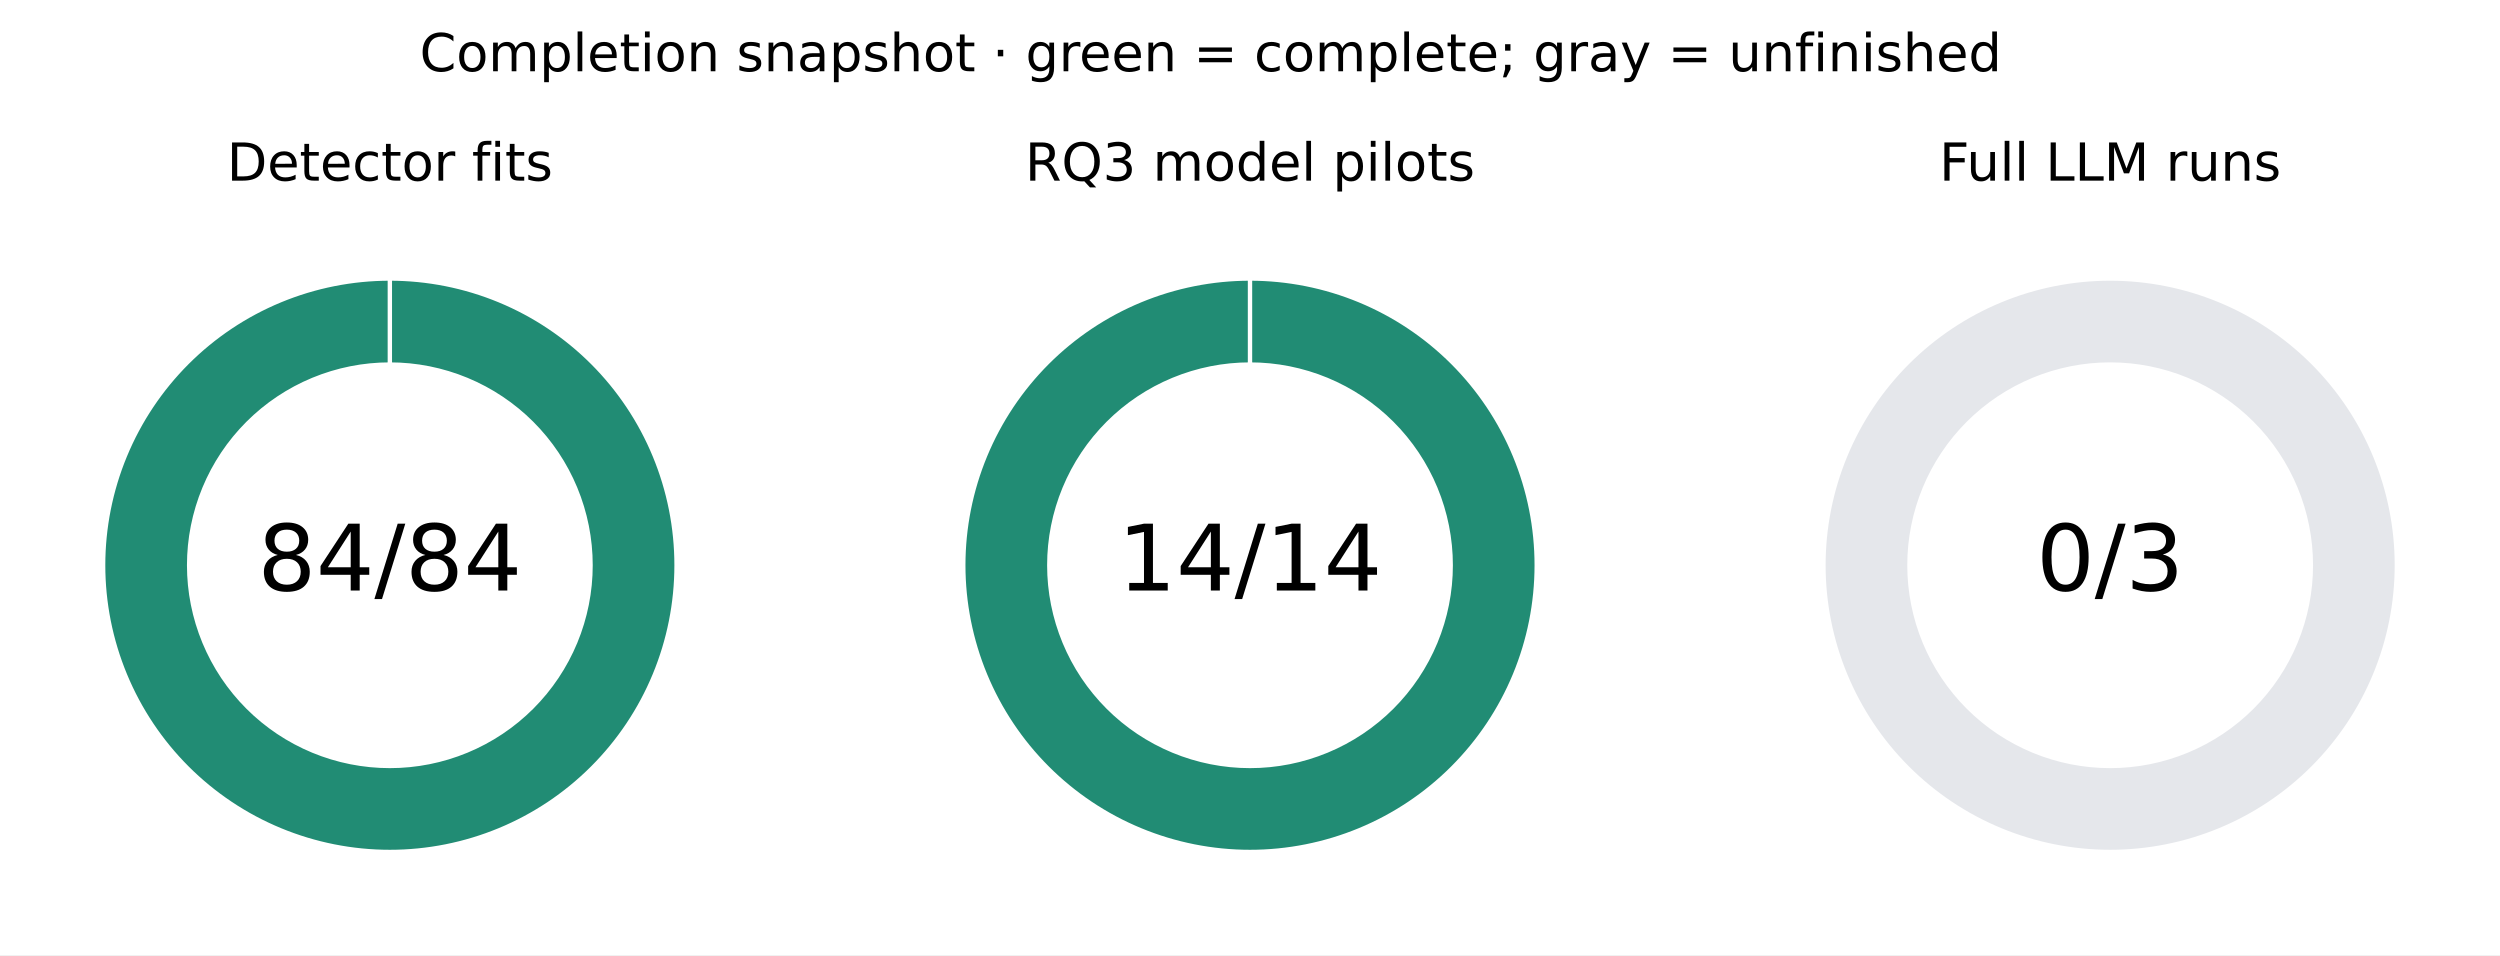
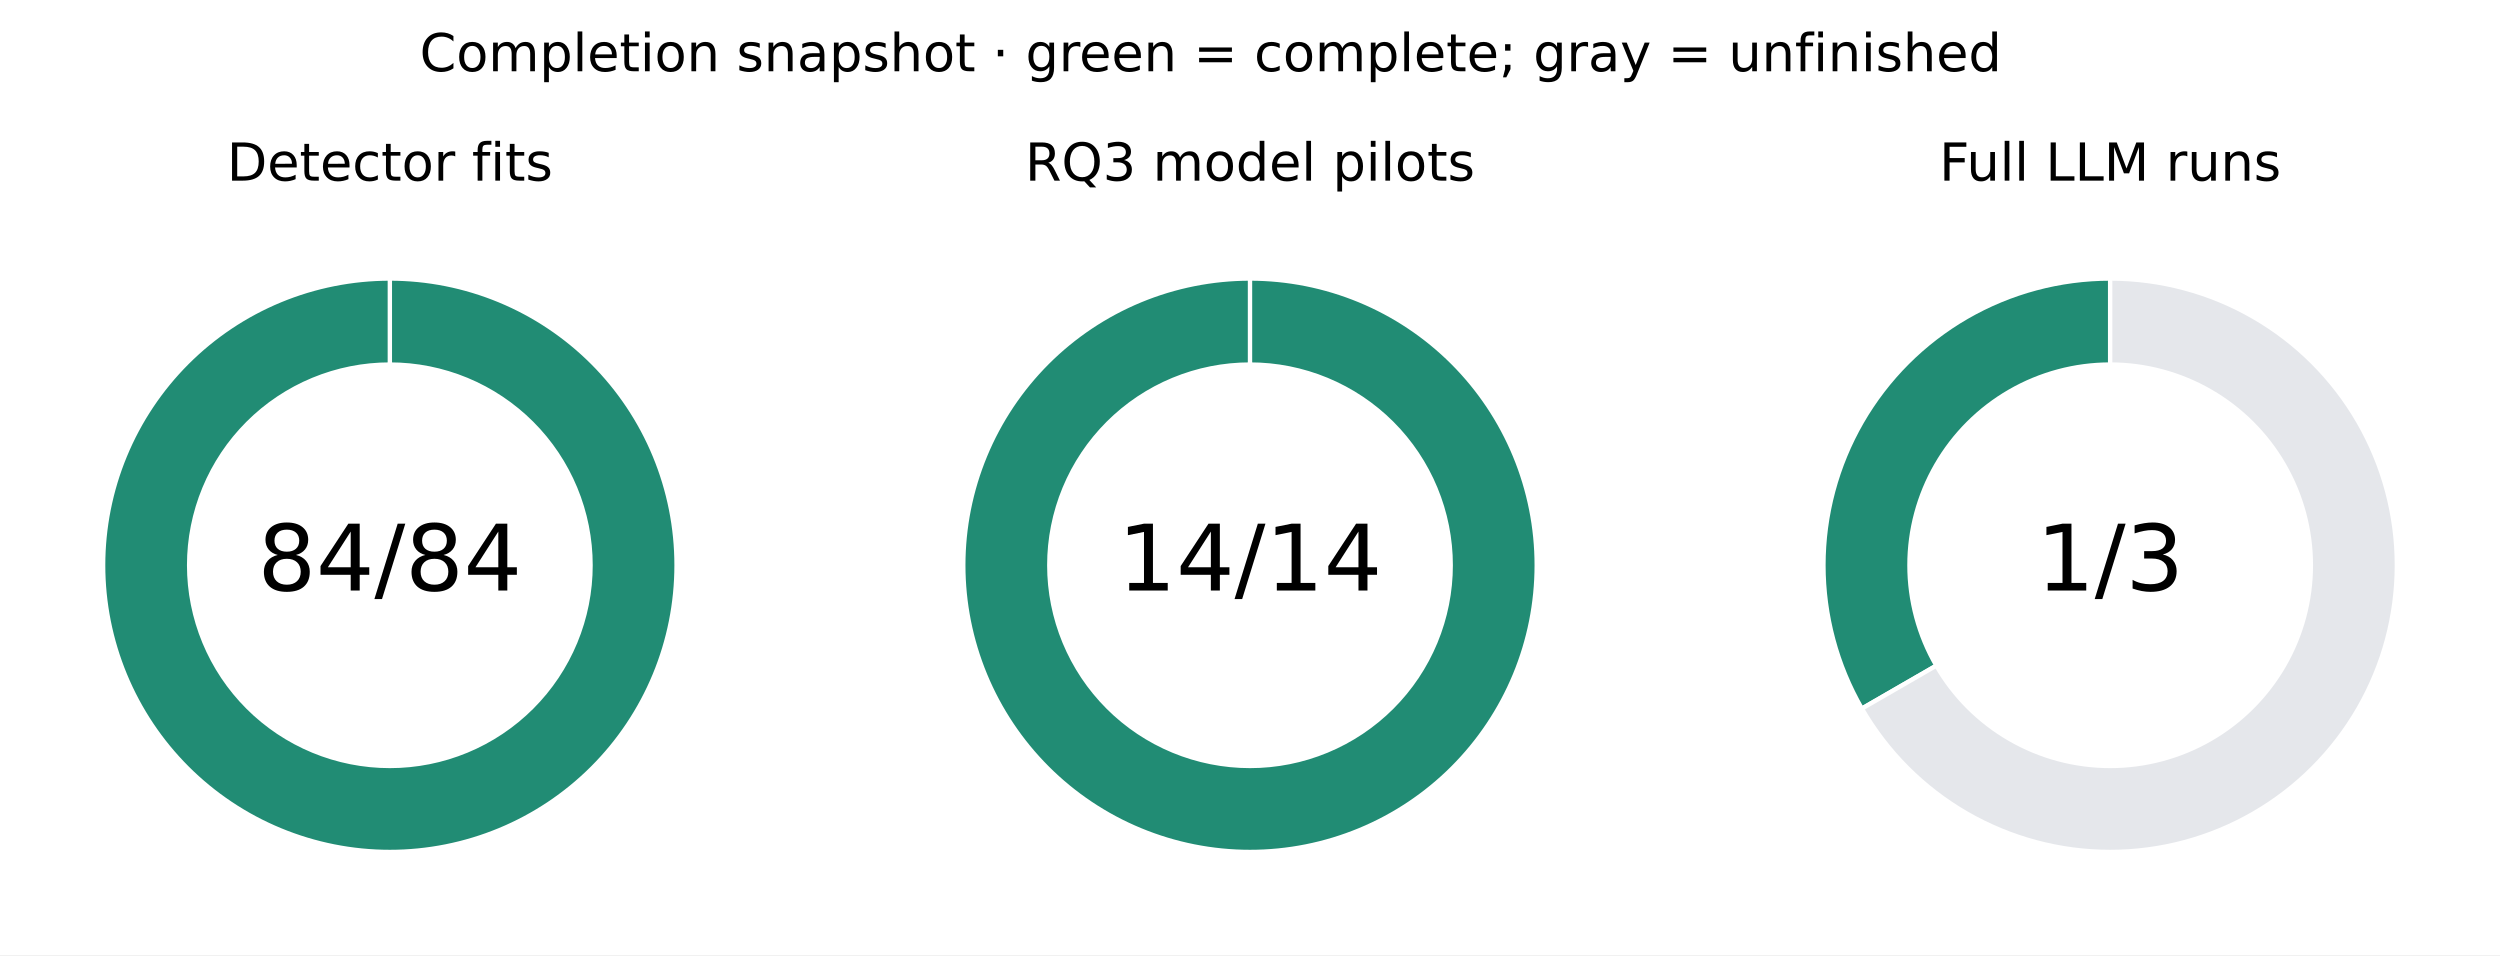
<svg xmlns="http://www.w3.org/2000/svg" xmlns:xlink="http://www.w3.org/1999/xlink" width="572.4pt" height="218.679pt" viewBox="0 0 572.4 218.679" version="1.1">
  <defs>
    <style type="text/css">*{stroke-linejoin: round; stroke-linecap: butt}</style>
  </defs>
  <g id="figure_1">
    <g id="patch_1">
      <path d="M 0 218.679  L 572.4 218.679  L 572.4 0  L 0 0  z " style="fill: #ffffff" />
    </g>
    <g id="axes_1">
      <g id="patch_2">
        <path d="M 154.906 129.42  C 154.906 120.799 153.208 112.262 149.909 104.298  C 146.61 96.333 141.774 89.096 135.678 83.001  C 129.583 76.905 122.345 72.069 114.381 68.77  C 106.416 65.471 97.88 63.773 89.259 63.773  C 80.638 63.773 72.101 65.471 64.137 68.77  C 56.172 72.069 48.935 76.905 42.839 83.001  C 36.744 89.096 31.908 96.333 28.609 104.298  C 25.31 112.262 23.612 120.799 23.612 129.42  C 23.612 138.041 25.31 146.578 28.609 154.542  C 31.908 162.507 36.744 169.744 42.839 175.839  C 48.935 181.935 56.172 186.771 64.137 190.07  C 72.101 193.369 80.638 195.067 89.259 195.067  C 97.88 195.067 106.416 193.369 114.381 190.07  C 122.345 186.771 129.583 181.935 135.678 175.839  C 141.774 169.744 146.61 162.507 149.909 154.542  C 153.208 146.578 154.906 138.041 154.906 129.42  M 135.212 129.42  C 135.212 135.454 134.023 141.43 131.714 147.005  C 129.405 152.581 126.019 157.647 121.752 161.914  C 117.485 166.181 112.419 169.566 106.844 171.875  C 101.269 174.184 95.293 175.373 89.259 175.373  C 83.224 175.373 77.249 174.184 71.673 171.875  C 66.098 169.566 61.032 166.181 56.765 161.914  C 52.498 157.647 49.113 152.581 46.804 147.005  C 44.495 141.43 43.306 135.454 43.306 129.42  C 43.306 123.386 44.495 117.41 46.804 111.835  C 49.113 106.259 52.498 101.193 56.765 96.926  C 61.032 92.659 66.098 89.274 71.673 86.965  C 77.249 84.656 83.224 83.467 89.259 83.467  C 95.293 83.467 101.269 84.656 106.844 86.965  C 112.419 89.274 117.485 92.659 121.752 96.926  C 126.019 101.193 129.405 106.259 131.714 111.835  C 134.023 117.41 135.212 123.386 135.212 129.42  z " style="fill: #218c74; stroke: #ffffff; stroke-linejoin: miter" />
      </g>
      <g id="patch_3">
        <path d="M 89.259 63.773  C 89.259 63.773 89.259 63.773 89.259 63.773  L 89.259 83.467  C 89.259 83.467 89.259 83.467 89.259 83.467  z " style="fill: #e5e7eb; stroke: #ffffff; stroke-linejoin: miter" />
      </g>
      <g id="matplotlib.axis_1" />
      <g id="matplotlib.axis_2" />
      <g id="text_1">
        <g transform="translate(58.99914 135.2147) scale(0.21 -0.21)">
          <defs>
            <path id="DejaVuSans-38" d="M 2034 2216  Q 1584 2216 1326 1975  Q 1069 1734 1069 1313  Q 1069 891 1326 650  Q 1584 409 2034 409  Q 2484 409 2743 651  Q 3003 894 3003 1313  Q 3003 1734 2745 1975  Q 2488 2216 2034 2216  z M 1403 2484  Q 997 2584 770 2862  Q 544 3141 544 3541  Q 544 4100 942 4425  Q 1341 4750 2034 4750  Q 2731 4750 3128 4425  Q 3525 4100 3525 3541  Q 3525 3141 3298 2862  Q 3072 2584 2669 2484  Q 3125 2378 3379 2068  Q 3634 1759 3634 1313  Q 3634 634 3220 271  Q 2806 -91 2034 -91  Q 1263 -91 848 271  Q 434 634 434 1313  Q 434 1759 690 2068  Q 947 2378 1403 2484  z M 1172 3481  Q 1172 3119 1398 2916  Q 1625 2713 2034 2713  Q 2441 2713 2670 2916  Q 2900 3119 2900 3481  Q 2900 3844 2670 4047  Q 2441 4250 2034 4250  Q 1625 4250 1398 4047  Q 1172 3844 1172 3481  z " transform="scale(0.015625)" />
            <path id="DejaVuSans-34" d="M 2419 4116  L 825 1625  L 2419 1625  L 2419 4116  z M 2253 4666  L 3047 4666  L 3047 1625  L 3713 1625  L 3713 1100  L 3047 1100  L 3047 0  L 2419 0  L 2419 1100  L 313 1100  L 313 1709  L 2253 4666  z " transform="scale(0.015625)" />
            <path id="DejaVuSans-2f" d="M 1625 4666  L 2156 4666  L 531 -594  L 0 -594  L 1625 4666  z " transform="scale(0.015625)" />
          </defs>
          <use xlink:href="#DejaVuSans-38" />
          <use xlink:href="#DejaVuSans-34" x="63.623" />
          <use xlink:href="#DejaVuSans-2f" x="127.246" />
          <use xlink:href="#DejaVuSans-38" x="160.938" />
          <use xlink:href="#DejaVuSans-34" x="224.561" />
        </g>
      </g>
      <g id="text_2">
        <g transform="translate(51.95007 41.36118) scale(0.12 -0.12)">
          <defs>
            <path id="DejaVuSans-44" d="M 1259 4147  L 1259 519  L 2022 519  Q 2988 519 3436 956  Q 3884 1394 3884 2338  Q 3884 3275 3436 3711  Q 2988 4147 2022 4147  L 1259 4147  z M 628 4666  L 1925 4666  Q 3281 4666 3915 4102  Q 4550 3538 4550 2338  Q 4550 1131 3912 565  Q 3275 0 1925 0  L 628 0  L 628 4666  z " transform="scale(0.015625)" />
            <path id="DejaVuSans-65" d="M 3597 1894  L 3597 1613  L 953 1613  Q 991 1019 1311 708  Q 1631 397 2203 397  Q 2534 397 2845 478  Q 3156 559 3463 722  L 3463 178  Q 3153 47 2828 -22  Q 2503 -91 2169 -91  Q 1331 -91 842 396  Q 353 884 353 1716  Q 353 2575 817 3079  Q 1281 3584 2069 3584  Q 2775 3584 3186 3129  Q 3597 2675 3597 1894  z M 3022 2063  Q 3016 2534 2758 2815  Q 2500 3097 2075 3097  Q 1594 3097 1305 2825  Q 1016 2553 972 2059  L 3022 2063  z " transform="scale(0.015625)" />
            <path id="DejaVuSans-74" d="M 1172 4494  L 1172 3500  L 2356 3500  L 2356 3053  L 1172 3053  L 1172 1153  Q 1172 725 1289 603  Q 1406 481 1766 481  L 2356 481  L 2356 0  L 1766 0  Q 1100 0 847 248  Q 594 497 594 1153  L 594 3053  L 172 3053  L 172 3500  L 594 3500  L 594 4494  L 1172 4494  z " transform="scale(0.015625)" />
            <path id="DejaVuSans-63" d="M 3122 3366  L 3122 2828  Q 2878 2963 2633 3030  Q 2388 3097 2138 3097  Q 1578 3097 1268 2742  Q 959 2388 959 1747  Q 959 1106 1268 751  Q 1578 397 2138 397  Q 2388 397 2633 464  Q 2878 531 3122 666  L 3122 134  Q 2881 22 2623 -34  Q 2366 -91 2075 -91  Q 1284 -91 818 406  Q 353 903 353 1747  Q 353 2603 823 3093  Q 1294 3584 2113 3584  Q 2378 3584 2631 3529  Q 2884 3475 3122 3366  z " transform="scale(0.015625)" />
            <path id="DejaVuSans-6f" d="M 1959 3097  Q 1497 3097 1228 2736  Q 959 2375 959 1747  Q 959 1119 1226 758  Q 1494 397 1959 397  Q 2419 397 2687 759  Q 2956 1122 2956 1747  Q 2956 2369 2687 2733  Q 2419 3097 1959 3097  z M 1959 3584  Q 2709 3584 3137 3096  Q 3566 2609 3566 1747  Q 3566 888 3137 398  Q 2709 -91 1959 -91  Q 1206 -91 779 398  Q 353 888 353 1747  Q 353 2609 779 3096  Q 1206 3584 1959 3584  z " transform="scale(0.015625)" />
            <path id="DejaVuSans-72" d="M 2631 2963  Q 2534 3019 2420 3045  Q 2306 3072 2169 3072  Q 1681 3072 1420 2755  Q 1159 2438 1159 1844  L 1159 0  L 581 0  L 581 3500  L 1159 3500  L 1159 2956  Q 1341 3275 1631 3429  Q 1922 3584 2338 3584  Q 2397 3584 2469 3576  Q 2541 3569 2628 3553  L 2631 2963  z " transform="scale(0.015625)" />
            <path id="DejaVuSans-20" transform="scale(0.015625)" />
            <path id="DejaVuSans-66" d="M 2375 4863  L 2375 4384  L 1825 4384  Q 1516 4384 1395 4259  Q 1275 4134 1275 3809  L 1275 3500  L 2222 3500  L 2222 3053  L 1275 3053  L 1275 0  L 697 0  L 697 3053  L 147 3053  L 147 3500  L 697 3500  L 697 3744  Q 697 4328 969 4595  Q 1241 4863 1831 4863  L 2375 4863  z " transform="scale(0.015625)" />
            <path id="DejaVuSans-69" d="M 603 3500  L 1178 3500  L 1178 0  L 603 0  L 603 3500  z M 603 4863  L 1178 4863  L 1178 4134  L 603 4134  L 603 4863  z " transform="scale(0.015625)" />
            <path id="DejaVuSans-73" d="M 2834 3397  L 2834 2853  Q 2591 2978 2328 3040  Q 2066 3103 1784 3103  Q 1356 3103 1142 2972  Q 928 2841 928 2578  Q 928 2378 1081 2264  Q 1234 2150 1697 2047  L 1894 2003  Q 2506 1872 2764 1633  Q 3022 1394 3022 966  Q 3022 478 2636 193  Q 2250 -91 1575 -91  Q 1294 -91 989 -36  Q 684 19 347 128  L 347 722  Q 666 556 975 473  Q 1284 391 1588 391  Q 1994 391 2212 530  Q 2431 669 2431 922  Q 2431 1156 2273 1281  Q 2116 1406 1581 1522  L 1381 1569  Q 847 1681 609 1914  Q 372 2147 372 2553  Q 372 3047 722 3315  Q 1072 3584 1716 3584  Q 2034 3584 2315 3537  Q 2597 3491 2834 3397  z " transform="scale(0.015625)" />
          </defs>
          <use xlink:href="#DejaVuSans-44" />
          <use xlink:href="#DejaVuSans-65" x="77.002" />
          <use xlink:href="#DejaVuSans-74" x="138.525" />
          <use xlink:href="#DejaVuSans-65" x="177.734" />
          <use xlink:href="#DejaVuSans-63" x="239.258" />
          <use xlink:href="#DejaVuSans-74" x="294.238" />
          <use xlink:href="#DejaVuSans-6f" x="333.447" />
          <use xlink:href="#DejaVuSans-72" x="394.629" />
          <use xlink:href="#DejaVuSans-20" x="435.742" />
          <use xlink:href="#DejaVuSans-66" x="467.529" />
          <use xlink:href="#DejaVuSans-69" x="502.734" />
          <use xlink:href="#DejaVuSans-74" x="530.518" />
          <use xlink:href="#DejaVuSans-73" x="569.727" />
        </g>
      </g>
    </g>
    <g id="axes_2">
      <g id="patch_4">
        <path d="M 351.847 129.42  C 351.847 120.799 350.149 112.262 346.85 104.298  C 343.551 96.333 338.715 89.096 332.619 83.001  C 326.524 76.905 319.287 72.069 311.322 68.77  C 303.358 65.471 294.821 63.773 286.2 63.773  C 277.579 63.773 269.042 65.471 261.078 68.77  C 253.113 72.069 245.876 76.905 239.781 83.001  C 233.685 89.096 228.849 96.333 225.55 104.298  C 222.251 112.262 220.553 120.799 220.553 129.42  C 220.553 138.041 222.251 146.578 225.55 154.542  C 228.849 162.507 233.685 169.744 239.781 175.839  C 245.876 181.935 253.113 186.771 261.078 190.07  C 269.042 193.369 277.579 195.067 286.2 195.067  C 294.821 195.067 303.358 193.369 311.322 190.07  C 319.287 186.771 326.524 181.935 332.619 175.839  C 338.715 169.744 343.551 162.507 346.85 154.542  C 350.149 146.578 351.847 138.041 351.847 129.42  M 332.153 129.42  C 332.153 135.454 330.964 141.43 328.655 147.005  C 326.346 152.581 322.961 157.647 318.694 161.914  C 314.427 166.181 309.361 169.566 303.785 171.875  C 298.21 174.184 292.234 175.373 286.2 175.373  C 280.166 175.373 274.19 174.184 268.615 171.875  C 263.039 169.566 257.973 166.181 253.706 161.914  C 249.439 157.647 246.054 152.581 243.745 147.005  C 241.436 141.43 240.247 135.454 240.247 129.42  C 240.247 123.386 241.436 117.41 243.745 111.835  C 246.054 106.259 249.439 101.193 253.706 96.926  C 257.973 92.659 263.039 89.274 268.615 86.965  C 274.19 84.656 280.166 83.467 286.2 83.467  C 292.234 83.467 298.21 84.656 303.785 86.965  C 309.361 89.274 314.427 92.659 318.694 96.926  C 322.961 101.193 326.346 106.259 328.655 111.835  C 330.964 117.41 332.153 123.386 332.153 129.42  z " style="fill: #218c74; stroke: #ffffff; stroke-linejoin: miter" />
      </g>
      <g id="patch_5">
        <path d="M 286.2 63.773  C 286.2 63.773 286.2 63.773 286.2 63.773  L 286.2 83.467  C 286.2 83.467 286.2 83.467 286.2 83.467  z " style="fill: #e5e7eb; stroke: #ffffff; stroke-linejoin: miter" />
      </g>
      <g id="matplotlib.axis_3" />
      <g id="matplotlib.axis_4" />
      <g id="text_3">
        <g transform="translate(255.9403 135.2147) scale(0.21 -0.21)">
          <defs>
            <path id="DejaVuSans-31" d="M 794 531  L 1825 531  L 1825 4091  L 703 3866  L 703 4441  L 1819 4666  L 2450 4666  L 2450 531  L 3481 531  L 3481 0  L 794 0  L 794 531  z " transform="scale(0.015625)" />
          </defs>
          <use xlink:href="#DejaVuSans-31" />
          <use xlink:href="#DejaVuSans-34" x="63.623" />
          <use xlink:href="#DejaVuSans-2f" x="127.246" />
          <use xlink:href="#DejaVuSans-31" x="160.938" />
          <use xlink:href="#DejaVuSans-34" x="224.561" />
        </g>
      </g>
      <g id="text_4">
        <g transform="translate(234.7012 41.36118) scale(0.12 -0.12)">
          <defs>
            <path id="DejaVuSans-52" d="M 2841 2188  Q 3044 2119 3236 1894  Q 3428 1669 3622 1275  L 4263 0  L 3584 0  L 2988 1197  Q 2756 1666 2539 1819  Q 2322 1972 1947 1972  L 1259 1972  L 1259 0  L 628 0  L 628 4666  L 2053 4666  Q 2853 4666 3247 4331  Q 3641 3997 3641 3322  Q 3641 2881 3436 2590  Q 3231 2300 2841 2188  z M 1259 4147  L 1259 2491  L 2053 2491  Q 2509 2491 2742 2702  Q 2975 2913 2975 3322  Q 2975 3731 2742 3939  Q 2509 4147 2053 4147  L 1259 4147  z " transform="scale(0.015625)" />
            <path id="DejaVuSans-51" d="M 2522 4238  Q 1834 4238 1429 3725  Q 1025 3213 1025 2328  Q 1025 1447 1429 934  Q 1834 422 2522 422  Q 3209 422 3611 934  Q 4013 1447 4013 2328  Q 4013 3213 3611 3725  Q 3209 4238 2522 4238  z M 3406 84  L 4238 -825  L 3475 -825  L 2784 -78  Q 2681 -84 2626 -87  Q 2572 -91 2522 -91  Q 1538 -91 948 567  Q 359 1225 359 2328  Q 359 3434 948 4092  Q 1538 4750 2522 4750  Q 3503 4750 4090 4092  Q 4678 3434 4678 2328  Q 4678 1516 4351 937  Q 4025 359 3406 84  z " transform="scale(0.015625)" />
            <path id="DejaVuSans-33" d="M 2597 2516  Q 3050 2419 3304 2112  Q 3559 1806 3559 1356  Q 3559 666 3084 287  Q 2609 -91 1734 -91  Q 1441 -91 1130 -33  Q 819 25 488 141  L 488 750  Q 750 597 1062 519  Q 1375 441 1716 441  Q 2309 441 2620 675  Q 2931 909 2931 1356  Q 2931 1769 2642 2001  Q 2353 2234 1838 2234  L 1294 2234  L 1294 2753  L 1863 2753  Q 2328 2753 2575 2939  Q 2822 3125 2822 3475  Q 2822 3834 2567 4026  Q 2313 4219 1838 4219  Q 1578 4219 1281 4162  Q 984 4106 628 3988  L 628 4550  Q 988 4650 1302 4700  Q 1616 4750 1894 4750  Q 2613 4750 3031 4423  Q 3450 4097 3450 3541  Q 3450 3153 3228 2886  Q 3006 2619 2597 2516  z " transform="scale(0.015625)" />
            <path id="DejaVuSans-6d" d="M 3328 2828  Q 3544 3216 3844 3400  Q 4144 3584 4550 3584  Q 5097 3584 5394 3201  Q 5691 2819 5691 2113  L 5691 0  L 5113 0  L 5113 2094  Q 5113 2597 4934 2840  Q 4756 3084 4391 3084  Q 3944 3084 3684 2787  Q 3425 2491 3425 1978  L 3425 0  L 2847 0  L 2847 2094  Q 2847 2600 2669 2842  Q 2491 3084 2119 3084  Q 1678 3084 1418 2786  Q 1159 2488 1159 1978  L 1159 0  L 581 0  L 581 3500  L 1159 3500  L 1159 2956  Q 1356 3278 1631 3431  Q 1906 3584 2284 3584  Q 2666 3584 2933 3390  Q 3200 3197 3328 2828  z " transform="scale(0.015625)" />
            <path id="DejaVuSans-64" d="M 2906 2969  L 2906 4863  L 3481 4863  L 3481 0  L 2906 0  L 2906 525  Q 2725 213 2448 61  Q 2172 -91 1784 -91  Q 1150 -91 751 415  Q 353 922 353 1747  Q 353 2572 751 3078  Q 1150 3584 1784 3584  Q 2172 3584 2448 3432  Q 2725 3281 2906 2969  z M 947 1747  Q 947 1113 1208 752  Q 1469 391 1925 391  Q 2381 391 2643 752  Q 2906 1113 2906 1747  Q 2906 2381 2643 2742  Q 2381 3103 1925 3103  Q 1469 3103 1208 2742  Q 947 2381 947 1747  z " transform="scale(0.015625)" />
            <path id="DejaVuSans-6c" d="M 603 4863  L 1178 4863  L 1178 0  L 603 0  L 603 4863  z " transform="scale(0.015625)" />
            <path id="DejaVuSans-70" d="M 1159 525  L 1159 -1331  L 581 -1331  L 581 3500  L 1159 3500  L 1159 2969  Q 1341 3281 1617 3432  Q 1894 3584 2278 3584  Q 2916 3584 3314 3078  Q 3713 2572 3713 1747  Q 3713 922 3314 415  Q 2916 -91 2278 -91  Q 1894 -91 1617 61  Q 1341 213 1159 525  z M 3116 1747  Q 3116 2381 2855 2742  Q 2594 3103 2138 3103  Q 1681 3103 1420 2742  Q 1159 2381 1159 1747  Q 1159 1113 1420 752  Q 1681 391 2138 391  Q 2594 391 2855 752  Q 3116 1113 3116 1747  z " transform="scale(0.015625)" />
          </defs>
          <use xlink:href="#DejaVuSans-52" />
          <use xlink:href="#DejaVuSans-51" x="69.482" />
          <use xlink:href="#DejaVuSans-33" x="148.193" />
          <use xlink:href="#DejaVuSans-20" x="211.816" />
          <use xlink:href="#DejaVuSans-6d" x="243.604" />
          <use xlink:href="#DejaVuSans-6f" x="341.016" />
          <use xlink:href="#DejaVuSans-64" x="402.197" />
          <use xlink:href="#DejaVuSans-65" x="465.674" />
          <use xlink:href="#DejaVuSans-6c" x="527.197" />
          <use xlink:href="#DejaVuSans-20" x="554.98" />
          <use xlink:href="#DejaVuSans-70" x="586.768" />
          <use xlink:href="#DejaVuSans-69" x="650.244" />
          <use xlink:href="#DejaVuSans-6c" x="678.027" />
          <use xlink:href="#DejaVuSans-6f" x="705.811" />
          <use xlink:href="#DejaVuSans-74" x="766.992" />
          <use xlink:href="#DejaVuSans-73" x="806.201" />
        </g>
      </g>
    </g>
    <g id="axes_3">
      <g id="patch_6">
-         <path d="M 483.141 63.773  C 483.141 63.773 483.141 63.773 483.141 63.773  L 483.141 83.467  C 483.141 83.467 483.141 83.467 483.141 83.467  z " style="fill: #218c74; stroke: #ffffff; stroke-linejoin: miter" />
+         <path d="M 483.141 63.773  C 471.619 63.773 460.297 66.807 450.318 72.568  C 440.339 78.329 432.05 86.618 426.289 96.596  C 420.528 106.575 417.494 117.897 417.494 129.42  C 417.494 140.943 420.528 152.265 426.289 162.244  L 443.345 152.396  C 439.312 145.411 437.188 137.486 437.188 129.42  C 437.188 121.354 439.312 113.429 443.345 106.444  C 447.378 99.458 453.179 93.656 460.165 89.624  C 467.15 85.591 475.075 83.467 483.141 83.467  z " style="fill: #218c74; stroke: #ffffff; stroke-linejoin: miter" />
      </g>
      <g id="patch_7">
-         <path d="M 548.788 129.42  C 548.788 120.799 547.09 112.262 543.791 104.298  C 540.492 96.333 535.656 89.096 529.561 83.001  C 523.465 76.905 516.228 72.069 508.263 68.77  C 500.299 65.471 491.762 63.773 483.141 63.773  C 474.52 63.773 465.984 65.471 458.019 68.77  C 450.055 72.069 442.817 76.905 436.722 83.001  C 430.626 89.096 425.79 96.333 422.491 104.298  C 419.192 112.262 417.494 120.799 417.494 129.42  C 417.494 138.041 419.192 146.578 422.491 154.542  C 425.79 162.507 430.626 169.744 436.722 175.839  C 442.817 181.935 450.055 186.771 458.019 190.07  C 465.984 193.369 474.52 195.067 483.141 195.067  C 491.762 195.067 500.299 193.369 508.263 190.07  C 516.228 186.771 523.465 181.935 529.561 175.839  C 535.656 169.744 540.492 162.507 543.791 154.542  C 547.09 146.578 548.788 138.041 548.788 129.42  M 529.094 129.42  C 529.094 135.454 527.905 141.43 525.596 147.005  C 523.287 152.581 519.902 157.647 515.635 161.914  C 511.368 166.181 506.302 169.566 500.727 171.875  C 495.151 174.184 489.176 175.373 483.141 175.373  C 477.107 175.373 471.131 174.184 465.556 171.875  C 459.981 169.566 454.915 166.181 450.648 161.914  C 446.381 157.647 442.995 152.581 440.686 147.005  C 438.377 141.43 437.188 135.454 437.188 129.42  C 437.188 123.386 438.377 117.41 440.686 111.835  C 442.995 106.259 446.381 101.193 450.648 96.926  C 454.915 92.659 459.981 89.274 465.556 86.965  C 471.131 84.656 477.107 83.467 483.141 83.467  C 489.176 83.467 495.151 84.656 500.727 86.965  C 506.302 89.274 511.368 92.659 515.635 96.926  C 519.902 101.193 523.287 106.259 525.596 111.835  C 527.905 117.41 529.094 123.386 529.094 129.42  z " style="fill: #e5e7eb; stroke: #ffffff; stroke-linejoin: miter" />
+         <path d="M 426.289 162.244  C 432.05 172.222 440.339 180.511 450.318 186.272  C 460.297 192.033 471.619 195.067 483.141 195.067  C 494.664 195.067 505.986 192.033 515.965 186.272  C 525.944 180.511 534.232 172.222 539.993 162.244  C 545.755 152.265 548.788 140.943 548.788 129.42  C 548.788 117.897 545.754 106.575 539.993 96.596  C 534.232 86.618 525.944 78.329 515.965 72.568  C 505.986 66.807 494.664 63.773 483.141 63.773  L 483.141 83.467  C 491.207 83.467 499.132 85.591 506.118 89.624  C 513.103 93.656 518.905 99.458 522.938 106.444  C 526.971 113.429 529.094 121.354 529.094 129.42  C 529.094 137.486 526.971 145.411 522.938 152.396  C 518.905 159.382 513.103 165.183 506.118 169.216  C 499.132 173.249 491.207 175.373 483.141 175.373  C 475.075 175.373 467.15 173.249 460.165 169.216  C 453.179 165.184 447.378 159.382 443.345 152.396  z " style="fill: #e5e7eb; stroke: #ffffff; stroke-linejoin: miter" />
      </g>
      <g id="matplotlib.axis_5" />
      <g id="matplotlib.axis_6" />
      <g id="text_5">
        <g transform="translate(466.2427 135.2147) scale(0.21 -0.21)">
-           <defs>
-             <path id="DejaVuSans-30" d="M 2034 4250  Q 1547 4250 1301 3770  Q 1056 3291 1056 2328  Q 1056 1369 1301 889  Q 1547 409 2034 409  Q 2525 409 2770 889  Q 3016 1369 3016 2328  Q 3016 3291 2770 3770  Q 2525 4250 2034 4250  z M 2034 4750  Q 2819 4750 3233 4129  Q 3647 3509 3647 2328  Q 3647 1150 3233 529  Q 2819 -91 2034 -91  Q 1250 -91 836 529  Q 422 1150 422 2328  Q 422 3509 836 4129  Q 1250 4750 2034 4750  z " transform="scale(0.015625)" />
-           </defs>
-           <use xlink:href="#DejaVuSans-30" />
+           <use xlink:href="#DejaVuSans-31" />
          <use xlink:href="#DejaVuSans-2f" x="63.623" />
          <use xlink:href="#DejaVuSans-33" x="97.314" />
        </g>
      </g>
      <g id="text_6">
        <g transform="translate(444.0099 41.36118) scale(0.12 -0.12)">
          <defs>
            <path id="DejaVuSans-46" d="M 628 4666  L 3309 4666  L 3309 4134  L 1259 4134  L 1259 2759  L 3109 2759  L 3109 2228  L 1259 2228  L 1259 0  L 628 0  L 628 4666  z " transform="scale(0.015625)" />
            <path id="DejaVuSans-75" d="M 544 1381  L 544 3500  L 1119 3500  L 1119 1403  Q 1119 906 1312 657  Q 1506 409 1894 409  Q 2359 409 2629 706  Q 2900 1003 2900 1516  L 2900 3500  L 3475 3500  L 3475 0  L 2900 0  L 2900 538  Q 2691 219 2414 64  Q 2138 -91 1772 -91  Q 1169 -91 856 284  Q 544 659 544 1381  z M 1991 3584  L 1991 3584  z " transform="scale(0.015625)" />
            <path id="DejaVuSans-4c" d="M 628 4666  L 1259 4666  L 1259 531  L 3531 531  L 3531 0  L 628 0  L 628 4666  z " transform="scale(0.015625)" />
            <path id="DejaVuSans-4d" d="M 628 4666  L 1569 4666  L 2759 1491  L 3956 4666  L 4897 4666  L 4897 0  L 4281 0  L 4281 4097  L 3078 897  L 2444 897  L 1241 4097  L 1241 0  L 628 0  L 628 4666  z " transform="scale(0.015625)" />
            <path id="DejaVuSans-6e" d="M 3513 2113  L 3513 0  L 2938 0  L 2938 2094  Q 2938 2591 2744 2837  Q 2550 3084 2163 3084  Q 1697 3084 1428 2787  Q 1159 2491 1159 1978  L 1159 0  L 581 0  L 581 3500  L 1159 3500  L 1159 2956  Q 1366 3272 1645 3428  Q 1925 3584 2291 3584  Q 2894 3584 3203 3211  Q 3513 2838 3513 2113  z " transform="scale(0.015625)" />
          </defs>
          <use xlink:href="#DejaVuSans-46" />
          <use xlink:href="#DejaVuSans-75" x="52.02" />
          <use xlink:href="#DejaVuSans-6c" x="115.398" />
          <use xlink:href="#DejaVuSans-6c" x="143.182" />
          <use xlink:href="#DejaVuSans-20" x="170.965" />
          <use xlink:href="#DejaVuSans-4c" x="202.752" />
          <use xlink:href="#DejaVuSans-4c" x="258.465" />
          <use xlink:href="#DejaVuSans-4d" x="314.178" />
          <use xlink:href="#DejaVuSans-20" x="400.457" />
          <use xlink:href="#DejaVuSans-72" x="432.244" />
          <use xlink:href="#DejaVuSans-75" x="473.357" />
          <use xlink:href="#DejaVuSans-6e" x="536.736" />
          <use xlink:href="#DejaVuSans-73" x="600.115" />
        </g>
      </g>
    </g>
    <g id="text_7">
      <g transform="translate(96.09 16.31812) scale(0.12 -0.12)">
        <defs>
          <path id="DejaVuSans-43" d="M 4122 4306  L 4122 3641  Q 3803 3938 3442 4084  Q 3081 4231 2675 4231  Q 1875 4231 1450 3742  Q 1025 3253 1025 2328  Q 1025 1406 1450 917  Q 1875 428 2675 428  Q 3081 428 3442 575  Q 3803 722 4122 1019  L 4122 359  Q 3791 134 3420 21  Q 3050 -91 2638 -91  Q 1578 -91 968 557  Q 359 1206 359 2328  Q 359 3453 968 4101  Q 1578 4750 2638 4750  Q 3056 4750 3426 4639  Q 3797 4528 4122 4306  z " transform="scale(0.015625)" />
          <path id="DejaVuSans-61" d="M 2194 1759  Q 1497 1759 1228 1600  Q 959 1441 959 1056  Q 959 750 1161 570  Q 1363 391 1709 391  Q 2188 391 2477 730  Q 2766 1069 2766 1631  L 2766 1759  L 2194 1759  z M 3341 1997  L 3341 0  L 2766 0  L 2766 531  Q 2569 213 2275 61  Q 1981 -91 1556 -91  Q 1019 -91 701 211  Q 384 513 384 1019  Q 384 1609 779 1909  Q 1175 2209 1959 2209  L 2766 2209  L 2766 2266  Q 2766 2663 2505 2880  Q 2244 3097 1772 3097  Q 1472 3097 1187 3025  Q 903 2953 641 2809  L 641 3341  Q 956 3463 1253 3523  Q 1550 3584 1831 3584  Q 2591 3584 2966 3190  Q 3341 2797 3341 1997  z " transform="scale(0.015625)" />
          <path id="DejaVuSans-68" d="M 3513 2113  L 3513 0  L 2938 0  L 2938 2094  Q 2938 2591 2744 2837  Q 2550 3084 2163 3084  Q 1697 3084 1428 2787  Q 1159 2491 1159 1978  L 1159 0  L 581 0  L 581 4863  L 1159 4863  L 1159 2956  Q 1366 3272 1645 3428  Q 1925 3584 2291 3584  Q 2894 3584 3203 3211  Q 3513 2838 3513 2113  z " transform="scale(0.015625)" />
          <path id="DejaVuSans-b7" d="M 684 2619  L 1344 2619  L 1344 1825  L 684 1825  L 684 2619  z " transform="scale(0.015625)" />
          <path id="DejaVuSans-67" d="M 2906 1791  Q 2906 2416 2648 2759  Q 2391 3103 1925 3103  Q 1463 3103 1205 2759  Q 947 2416 947 1791  Q 947 1169 1205 825  Q 1463 481 1925 481  Q 2391 481 2648 825  Q 2906 1169 2906 1791  z M 3481 434  Q 3481 -459 3084 -895  Q 2688 -1331 1869 -1331  Q 1566 -1331 1297 -1286  Q 1028 -1241 775 -1147  L 775 -588  Q 1028 -725 1275 -790  Q 1522 -856 1778 -856  Q 2344 -856 2625 -561  Q 2906 -266 2906 331  L 2906 616  Q 2728 306 2450 153  Q 2172 0 1784 0  Q 1141 0 747 490  Q 353 981 353 1791  Q 353 2603 747 3093  Q 1141 3584 1784 3584  Q 2172 3584 2450 3431  Q 2728 3278 2906 2969  L 2906 3500  L 3481 3500  L 3481 434  z " transform="scale(0.015625)" />
          <path id="DejaVuSans-3d" d="M 678 2906  L 4684 2906  L 4684 2381  L 678 2381  L 678 2906  z M 678 1631  L 4684 1631  L 4684 1100  L 678 1100  L 678 1631  z " transform="scale(0.015625)" />
          <path id="DejaVuSans-3b" d="M 750 3309  L 1409 3309  L 1409 2516  L 750 2516  L 750 3309  z M 750 794  L 1409 794  L 1409 256  L 897 -744  L 494 -744  L 750 256  L 750 794  z " transform="scale(0.015625)" />
          <path id="DejaVuSans-79" d="M 2059 -325  Q 1816 -950 1584 -1140  Q 1353 -1331 966 -1331  L 506 -1331  L 506 -850  L 844 -850  Q 1081 -850 1212 -737  Q 1344 -625 1503 -206  L 1606 56  L 191 3500  L 800 3500  L 1894 763  L 2988 3500  L 3597 3500  L 2059 -325  z " transform="scale(0.015625)" />
        </defs>
        <use xlink:href="#DejaVuSans-43" />
        <use xlink:href="#DejaVuSans-6f" x="69.824" />
        <use xlink:href="#DejaVuSans-6d" x="131.006" />
        <use xlink:href="#DejaVuSans-70" x="228.418" />
        <use xlink:href="#DejaVuSans-6c" x="291.895" />
        <use xlink:href="#DejaVuSans-65" x="319.678" />
        <use xlink:href="#DejaVuSans-74" x="381.201" />
        <use xlink:href="#DejaVuSans-69" x="420.41" />
        <use xlink:href="#DejaVuSans-6f" x="448.193" />
        <use xlink:href="#DejaVuSans-6e" x="509.375" />
        <use xlink:href="#DejaVuSans-20" x="572.754" />
        <use xlink:href="#DejaVuSans-73" x="604.541" />
        <use xlink:href="#DejaVuSans-6e" x="656.641" />
        <use xlink:href="#DejaVuSans-61" x="720.02" />
        <use xlink:href="#DejaVuSans-70" x="781.299" />
        <use xlink:href="#DejaVuSans-73" x="844.775" />
        <use xlink:href="#DejaVuSans-68" x="896.875" />
        <use xlink:href="#DejaVuSans-6f" x="960.254" />
        <use xlink:href="#DejaVuSans-74" x="1021.436" />
        <use xlink:href="#DejaVuSans-20" x="1060.645" />
        <use xlink:href="#DejaVuSans-b7" x="1092.432" />
        <use xlink:href="#DejaVuSans-20" x="1124.219" />
        <use xlink:href="#DejaVuSans-67" x="1156.006" />
        <use xlink:href="#DejaVuSans-72" x="1219.482" />
        <use xlink:href="#DejaVuSans-65" x="1258.346" />
        <use xlink:href="#DejaVuSans-65" x="1319.869" />
        <use xlink:href="#DejaVuSans-6e" x="1381.393" />
        <use xlink:href="#DejaVuSans-20" x="1444.771" />
        <use xlink:href="#DejaVuSans-3d" x="1476.559" />
        <use xlink:href="#DejaVuSans-20" x="1560.348" />
        <use xlink:href="#DejaVuSans-63" x="1592.135" />
        <use xlink:href="#DejaVuSans-6f" x="1647.115" />
        <use xlink:href="#DejaVuSans-6d" x="1708.297" />
        <use xlink:href="#DejaVuSans-70" x="1805.709" />
        <use xlink:href="#DejaVuSans-6c" x="1869.186" />
        <use xlink:href="#DejaVuSans-65" x="1896.969" />
        <use xlink:href="#DejaVuSans-74" x="1958.492" />
        <use xlink:href="#DejaVuSans-65" x="1997.701" />
        <use xlink:href="#DejaVuSans-3b" x="2059.225" />
        <use xlink:href="#DejaVuSans-20" x="2092.916" />
        <use xlink:href="#DejaVuSans-67" x="2124.703" />
        <use xlink:href="#DejaVuSans-72" x="2188.18" />
        <use xlink:href="#DejaVuSans-61" x="2229.293" />
        <use xlink:href="#DejaVuSans-79" x="2290.572" />
        <use xlink:href="#DejaVuSans-20" x="2349.752" />
        <use xlink:href="#DejaVuSans-3d" x="2381.539" />
        <use xlink:href="#DejaVuSans-20" x="2465.328" />
        <use xlink:href="#DejaVuSans-75" x="2497.115" />
        <use xlink:href="#DejaVuSans-6e" x="2560.494" />
        <use xlink:href="#DejaVuSans-66" x="2623.873" />
        <use xlink:href="#DejaVuSans-69" x="2659.078" />
        <use xlink:href="#DejaVuSans-6e" x="2686.861" />
        <use xlink:href="#DejaVuSans-69" x="2750.24" />
        <use xlink:href="#DejaVuSans-73" x="2778.023" />
        <use xlink:href="#DejaVuSans-68" x="2830.123" />
        <use xlink:href="#DejaVuSans-65" x="2893.502" />
        <use xlink:href="#DejaVuSans-64" x="2955.025" />
      </g>
    </g>
  </g>
</svg>
